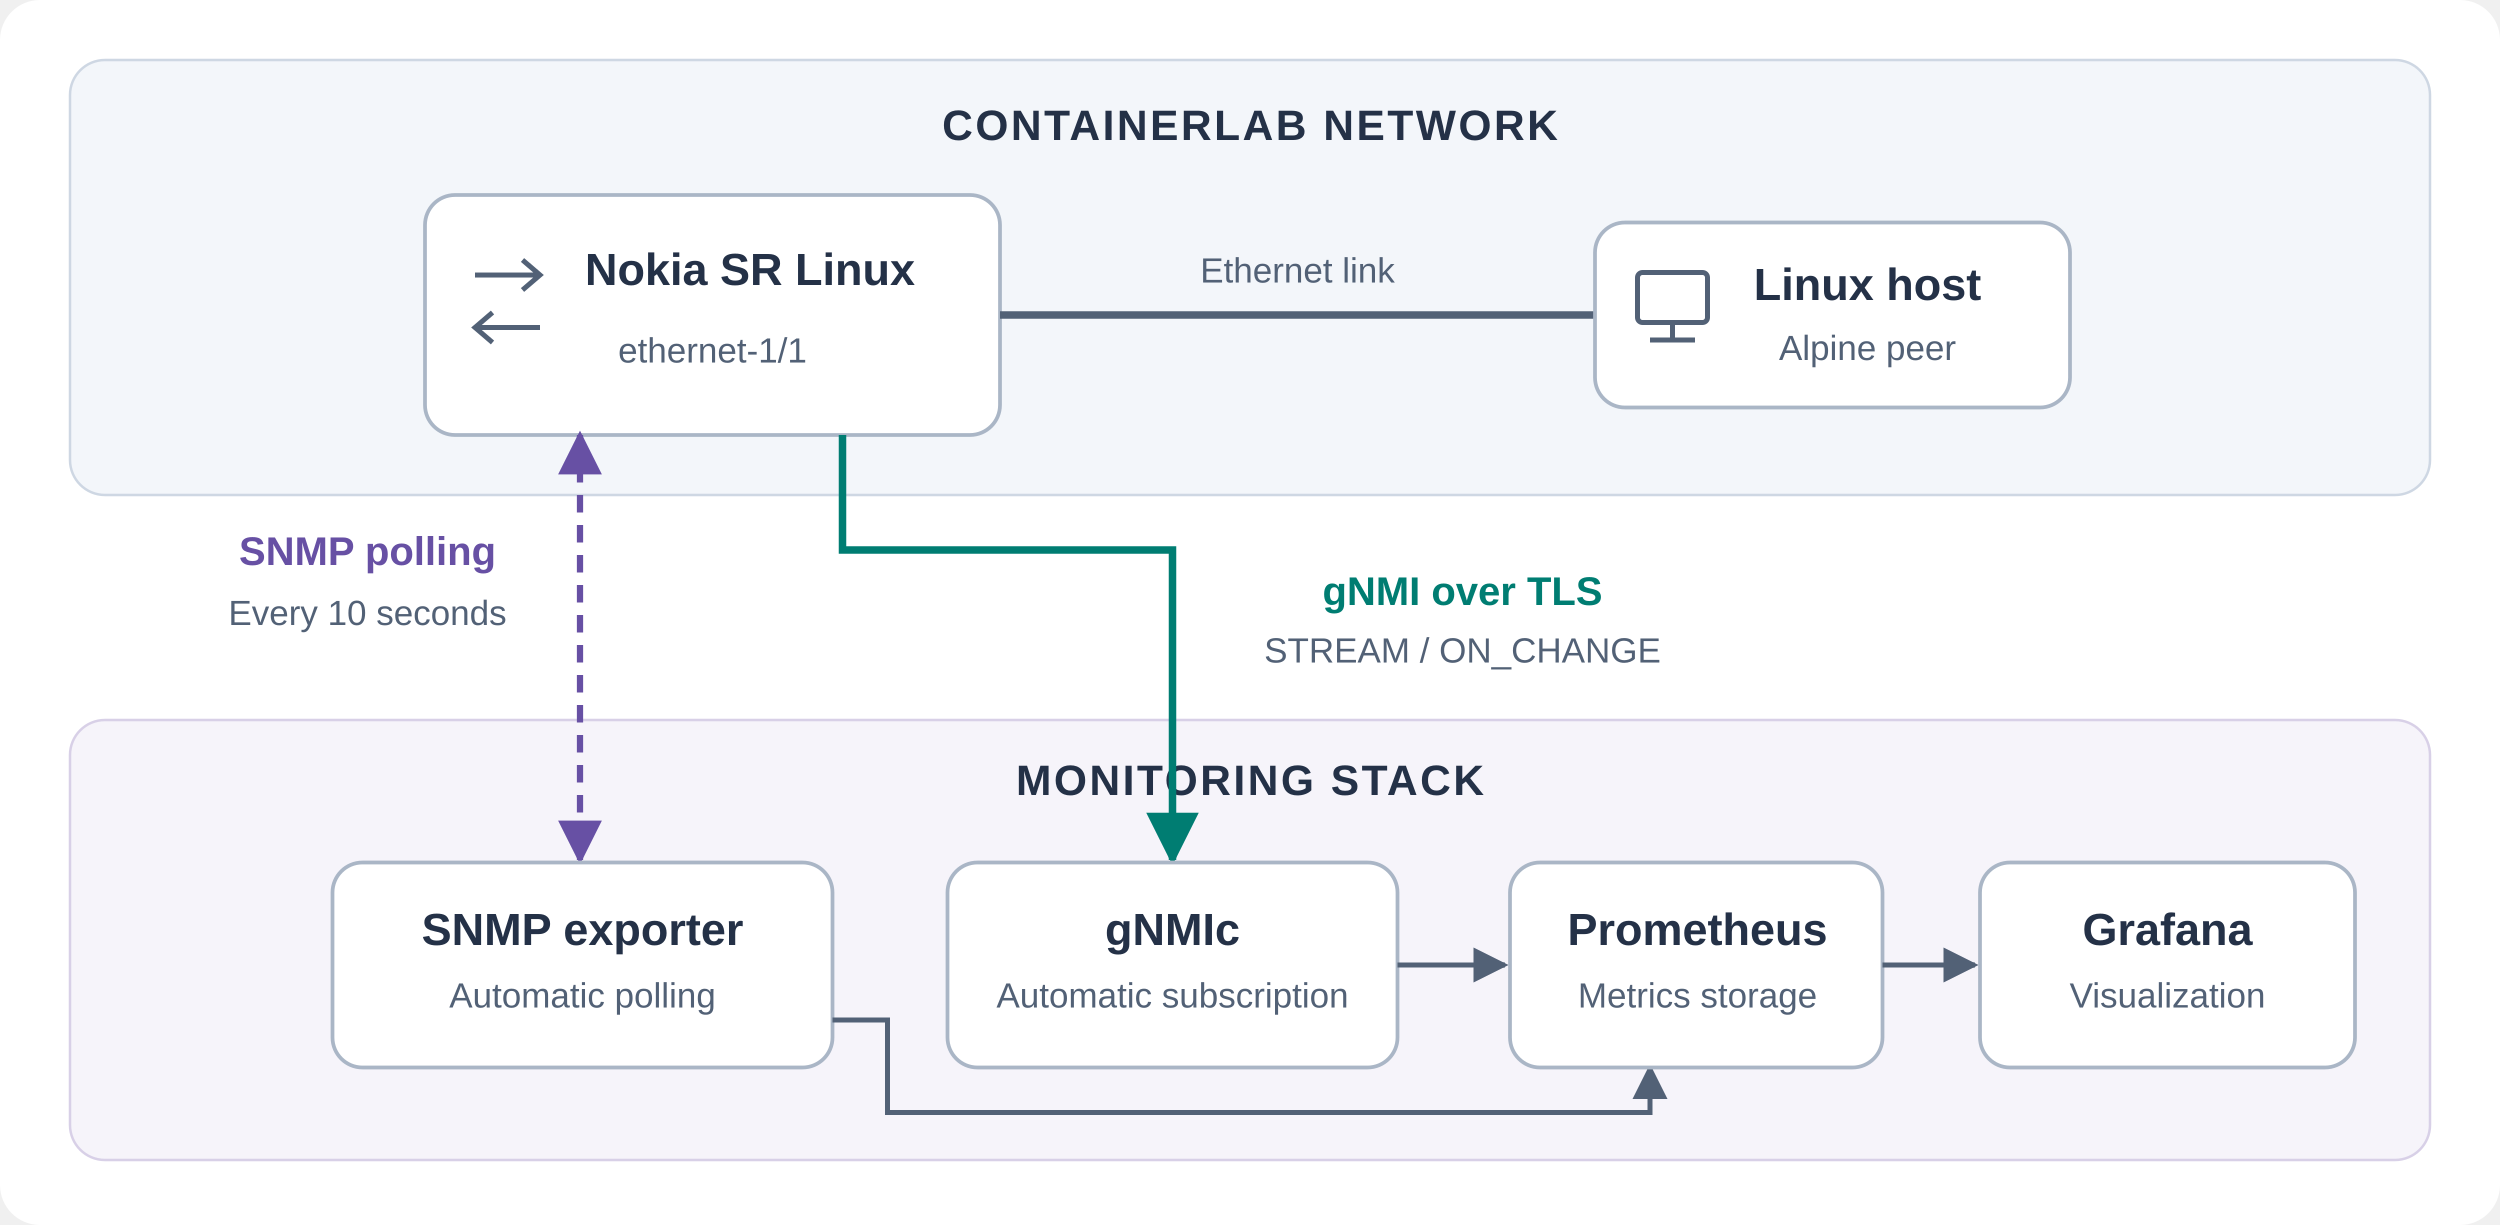
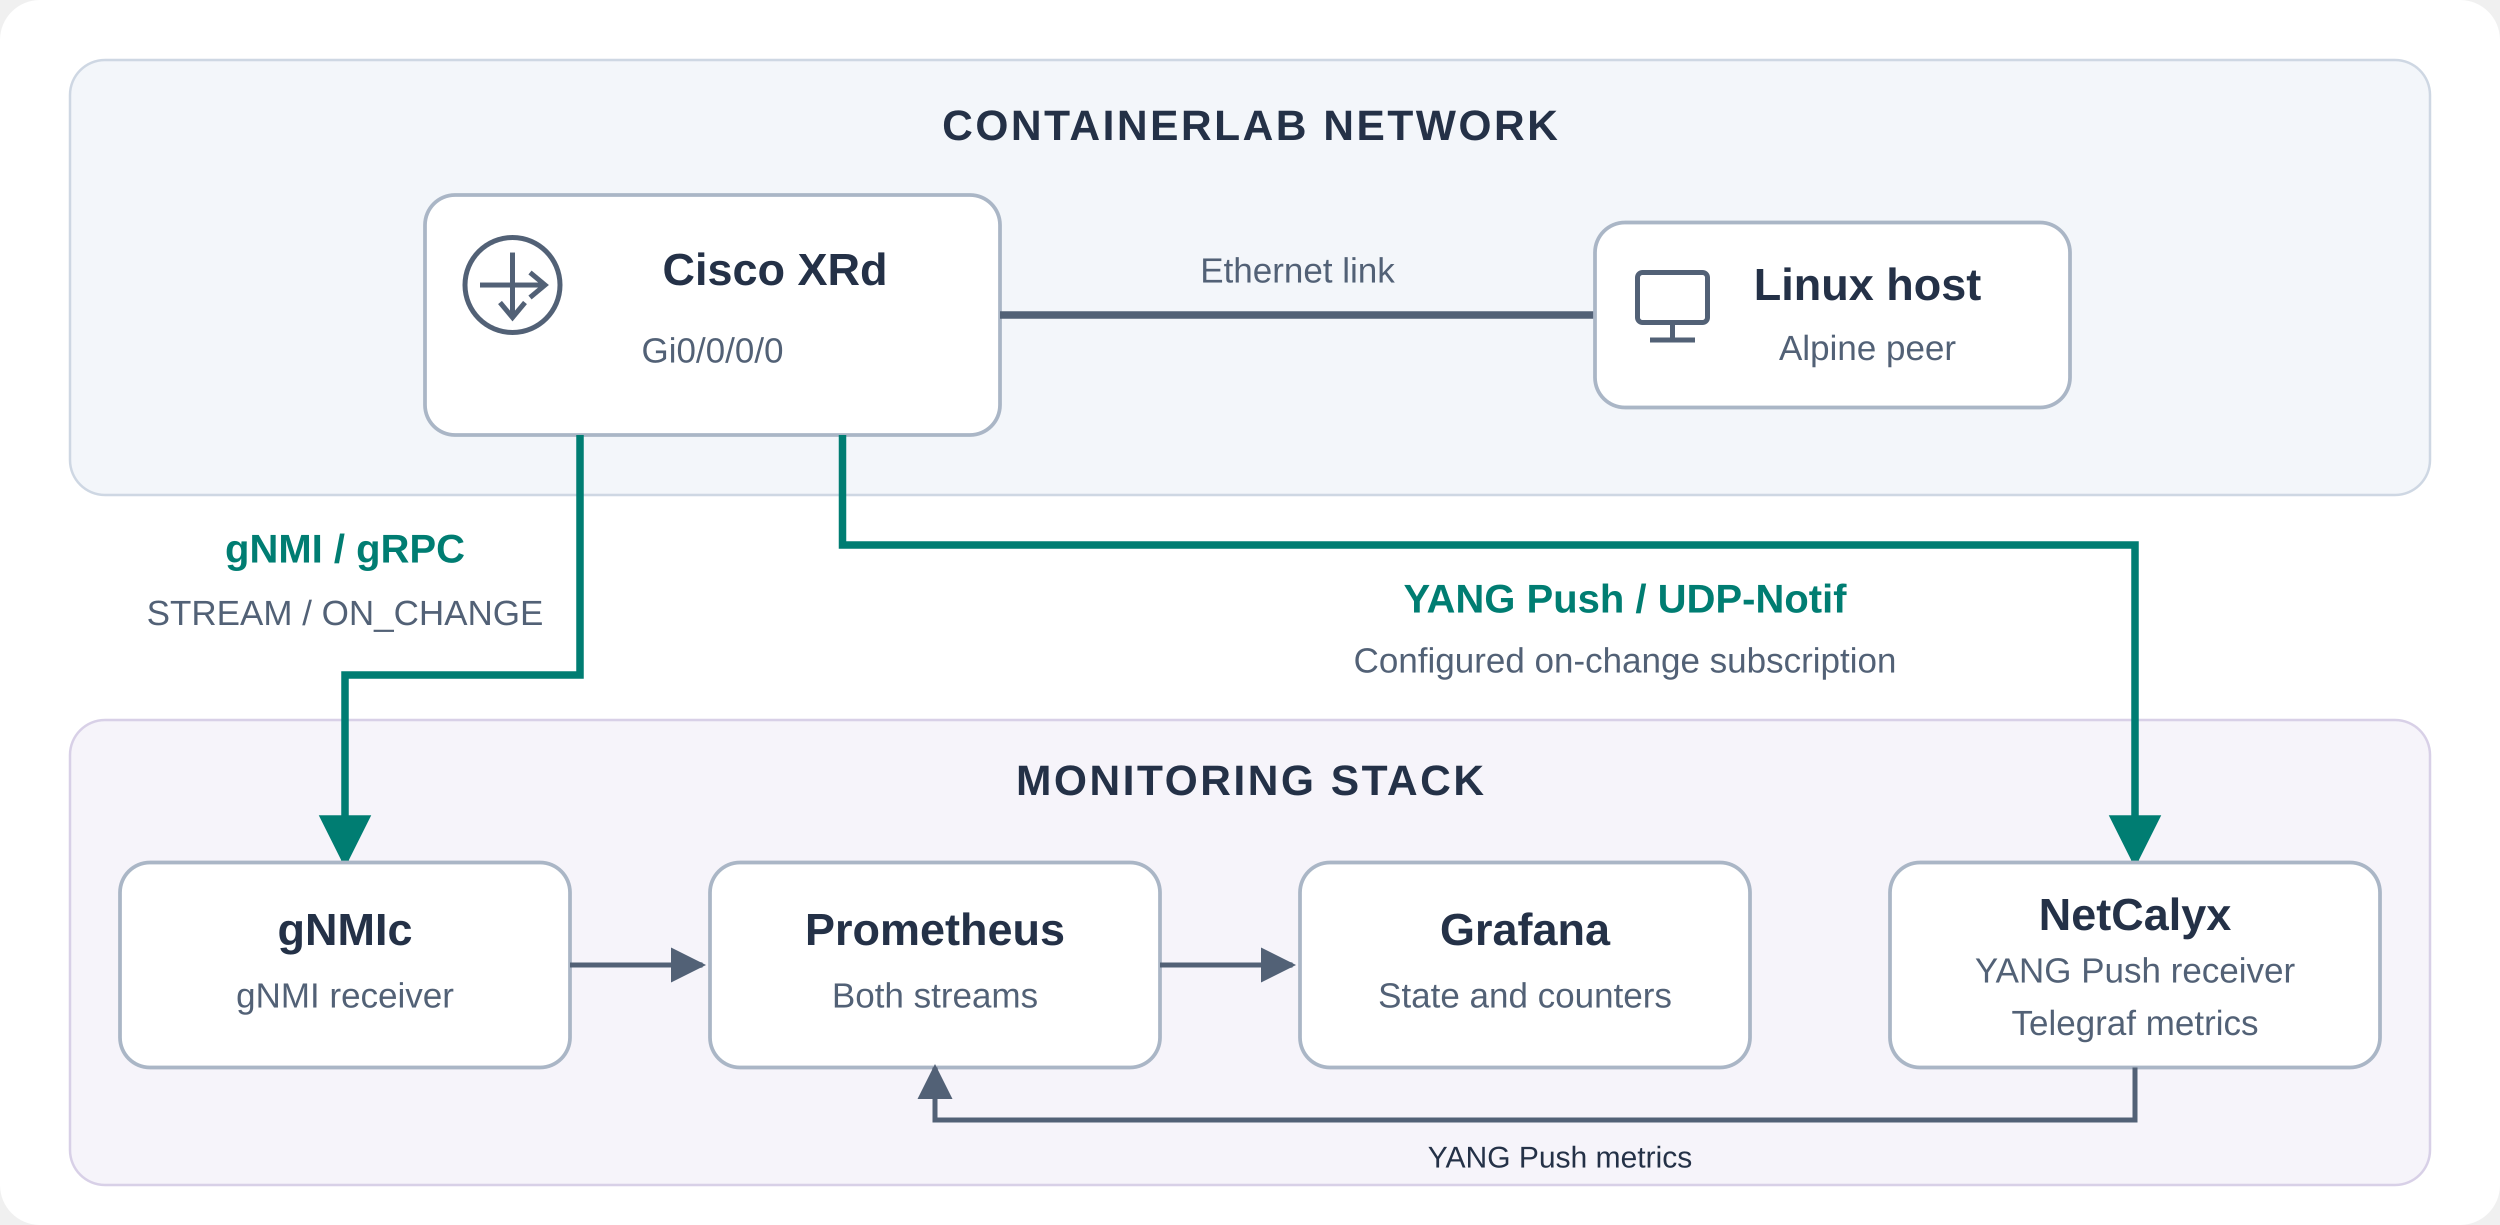
<svg xmlns="http://www.w3.org/2000/svg" width="1000" height="490" viewBox="0 0 1000 490" role="img" aria-labelledby="title desc">
  <defs>
-     <marker id="snmp-arrow" viewBox="0 0 10 10" refX="9" refY="5" markerWidth="7" markerHeight="7" orient="auto-start-reverse">
-       <path d="M0 0 10 5 0 10Z" fill="#6750a4" />
-     </marker>
-     <marker id="gnmi-arrow" viewBox="0 0 10 10" refX="9" refY="5" markerWidth="7" markerHeight="7" orient="auto-start-reverse">
+     <marker id="arrow" viewBox="0 0 10 10" refX="9" refY="5" markerWidth="7" markerHeight="7" orient="auto">
      <path d="M0 0 10 5 0 10Z" fill="#007d72" />
    </marker>
-     <marker id="data-arrow" viewBox="0 0 10 10" refX="9" refY="5" markerWidth="7" markerHeight="7" orient="auto">
+     <marker id="metrics-arrow" viewBox="0 0 10 10" refX="9" refY="5" markerWidth="7" markerHeight="7" orient="auto">
      <path d="M0 0 10 5 0 10Z" fill="#526176" />
    </marker>
    <style>
      text{font-family:Arial,Helvetica,sans-serif;fill:#243147;text-anchor:middle}
      .heading{font-size:17px;font-weight:bold;letter-spacing:1px}
      .name{font-size:18px;font-weight:bold}
      .detail{font-size:14px;fill:#526176}
      .node{fill:#fff;stroke:#aab6c6;stroke-width:1.5}
-       .flow{fill:none;stroke:#526176;stroke-width:2;marker-end:url(#data-arrow)}
+       .flow{fill:none;stroke:#526176;stroke-width:2;marker-end:url(#metrics-arrow)}
    </style>
  </defs>
  <rect width="1000" height="490" rx="16" fill="#fff" />
  <rect x="28" y="24" width="944" height="174" rx="14" fill="#f3f6fa" stroke="#ced7e3" />
  <text x="500" y="56" class="heading">CONTAINERLAB NETWORK</text>
  <rect x="170" y="78" width="230" height="96" rx="12" class="node" />
-   <path d="M190 110h26m-7-6 7 6-7 6m7 15h-26m7-6-7 6 7 6" fill="none" stroke="#526176" stroke-width="2" />
-   <text x="300" y="114" class="name">Nokia SR Linux</text>
-   <text x="285" y="145" class="detail">ethernet-1/1</text>
+   <circle cx="205" cy="114" r="19" fill="none" stroke="#526176" stroke-width="2" />
+   <path d="M192 114h26m-6-5 6 5-6 5m-7-18v26m-5-6 5 6 5-6" fill="none" stroke="#526176" stroke-width="2" />
+   <text x="310" y="114" class="name">Cisco XRd</text>
+   <text x="285" y="145" class="detail">Gi0/0/0/0</text>
  <path d="M400 126H638" fill="none" stroke="#526176" stroke-width="3" />
  <text x="519" y="113" class="detail">Ethernet link</text>
  <rect x="638" y="89" width="190" height="74" rx="12" class="node" />
  <rect x="655" y="109" width="28" height="20" rx="2" fill="none" stroke="#526176" stroke-width="2" />
  <path d="M669 129v7m-9 0h18" stroke="#526176" stroke-width="2" />
  <text x="747" y="120" class="name">Linux host</text>
  <text x="747" y="144" class="detail">Alpine peer</text>
-   <rect x="28" y="288" width="944" height="176" rx="14" fill="#f6f4fa" stroke="#d8d0e7" />
+   <rect x="28" y="288" width="944" height="186" rx="14" fill="#f6f4fa" stroke="#d8d0e7" />
  <text x="500" y="318" class="heading">MONITORING STACK</text>
-   <path d="M232 174V344" fill="none" stroke="#6750a4" stroke-width="2.5" stroke-dasharray="7 5" marker-start="url(#snmp-arrow)" marker-end="url(#snmp-arrow)" />
-   <text x="147" y="226" font-size="16" font-weight="bold" style="fill:#6750a4">SNMP polling</text>
-   <text x="147" y="250" class="detail">Every 10 seconds</text>
-   <path d="M337 174V220H469V344" fill="none" stroke="#007d72" stroke-width="3" marker-end="url(#gnmi-arrow)" />
-   <text x="585" y="242" font-size="16" font-weight="bold" style="fill:#007d72">gNMI over TLS</text>
-   <text x="585" y="265" class="detail">STREAM / ON_CHANGE</text>
-   <rect x="133" y="345" width="200" height="82" rx="12" class="node" />
-   <text x="233" y="378" class="name">SNMP exporter</text>
-   <text x="233" y="403" class="detail">Automatic polling</text>
-   <rect x="379" y="345" width="180" height="82" rx="12" class="node" />
-   <text x="469" y="378" class="name">gNMIc</text>
-   <text x="469" y="403" class="detail">Automatic subscription</text>
-   <path d="M333 408H355V445H660V427" class="flow" />
-   <path d="M559 386H602" class="flow" />
-   <rect x="604" y="345" width="149" height="82" rx="12" class="node" />
-   <text x="679" y="378" class="name">Prometheus</text>
-   <text x="679" y="403" class="detail">Metrics storage</text>
-   <path d="M753 386H790" class="flow" />
-   <rect x="792" y="345" width="150" height="82" rx="12" class="node" />
-   <text x="867" y="378" class="name">Grafana</text>
-   <text x="867" y="403" class="detail">Visualization</text>
+   <path d="M232 174V270H138V345" fill="none" stroke="#007d72" stroke-width="3" marker-end="url(#arrow)" />
+   <text x="138" y="225" font-size="16" font-weight="bold" style="fill:#007d72">gNMI / gRPC</text>
+   <text x="138" y="250" class="detail">STREAM / ON_CHANGE</text>
+   <path d="M337 174V218H854V345" fill="none" stroke="#007d72" stroke-width="3" marker-end="url(#arrow)" />
+   <text x="650" y="245" font-size="16" font-weight="bold" style="fill:#007d72">YANG Push / UDP-Notif</text>
+   <text x="650" y="269" class="detail">Configured on-change subscription</text>
+   <rect x="48" y="345" width="180" height="82" rx="12" class="node" />
+   <text x="138" y="378" class="name">gNMIc</text>
+   <text x="138" y="403" class="detail">gNMI receiver</text>
+   <path d="M228 386H281" class="flow" />
+   <rect x="284" y="345" width="180" height="82" rx="12" class="node" />
+   <text x="374" y="378" class="name">Prometheus</text>
+   <text x="374" y="403" class="detail">Both streams</text>
+   <path d="M464 386H517" class="flow" />
+   <rect x="520" y="345" width="180" height="82" rx="12" class="node" />
+   <text x="610" y="378" class="name">Grafana</text>
+   <text x="610" y="403" class="detail">State and counters</text>
+   <rect x="756" y="345" width="196" height="82" rx="12" class="node" />
+   <text x="854" y="372" class="name">NetCalyx</text>
+   <text x="854" y="393" class="detail">YANG Push receiver</text>
+   <text x="854" y="414" class="detail">Telegraf metrics</text>
+   <path d="M854 427V448H374V427" class="flow" />
+   <text x="624" y="467" font-size="12">YANG Push metrics</text>
</svg>
